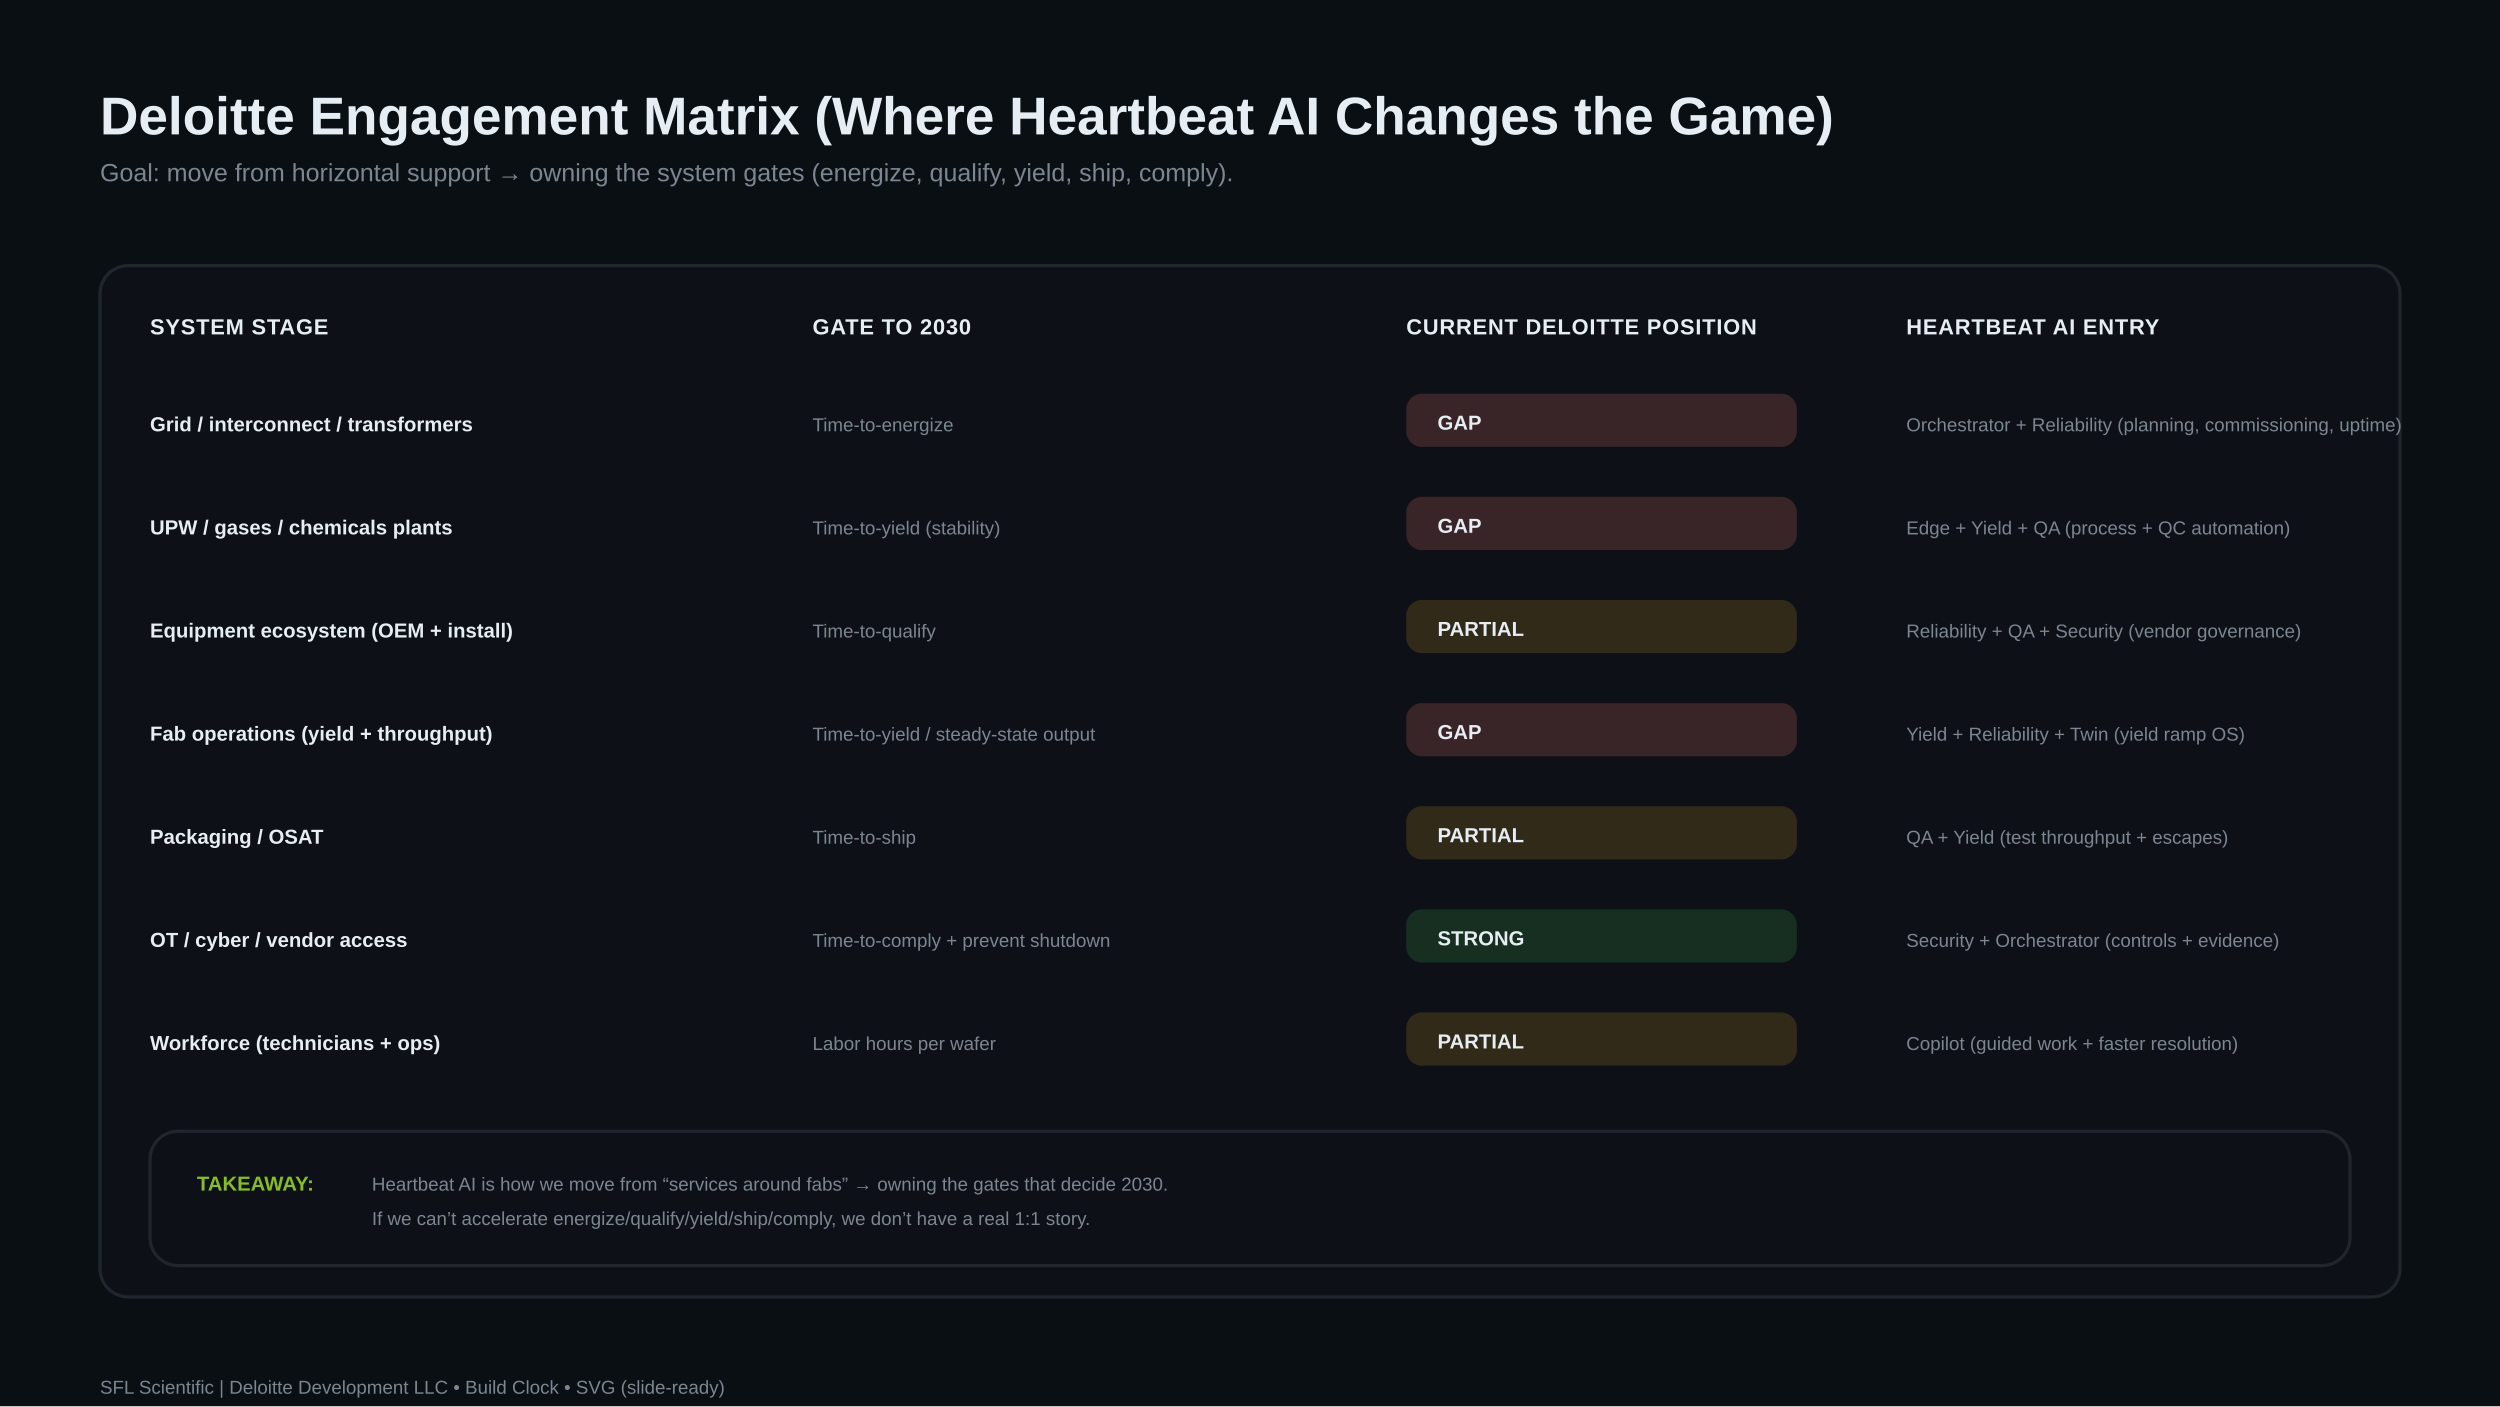
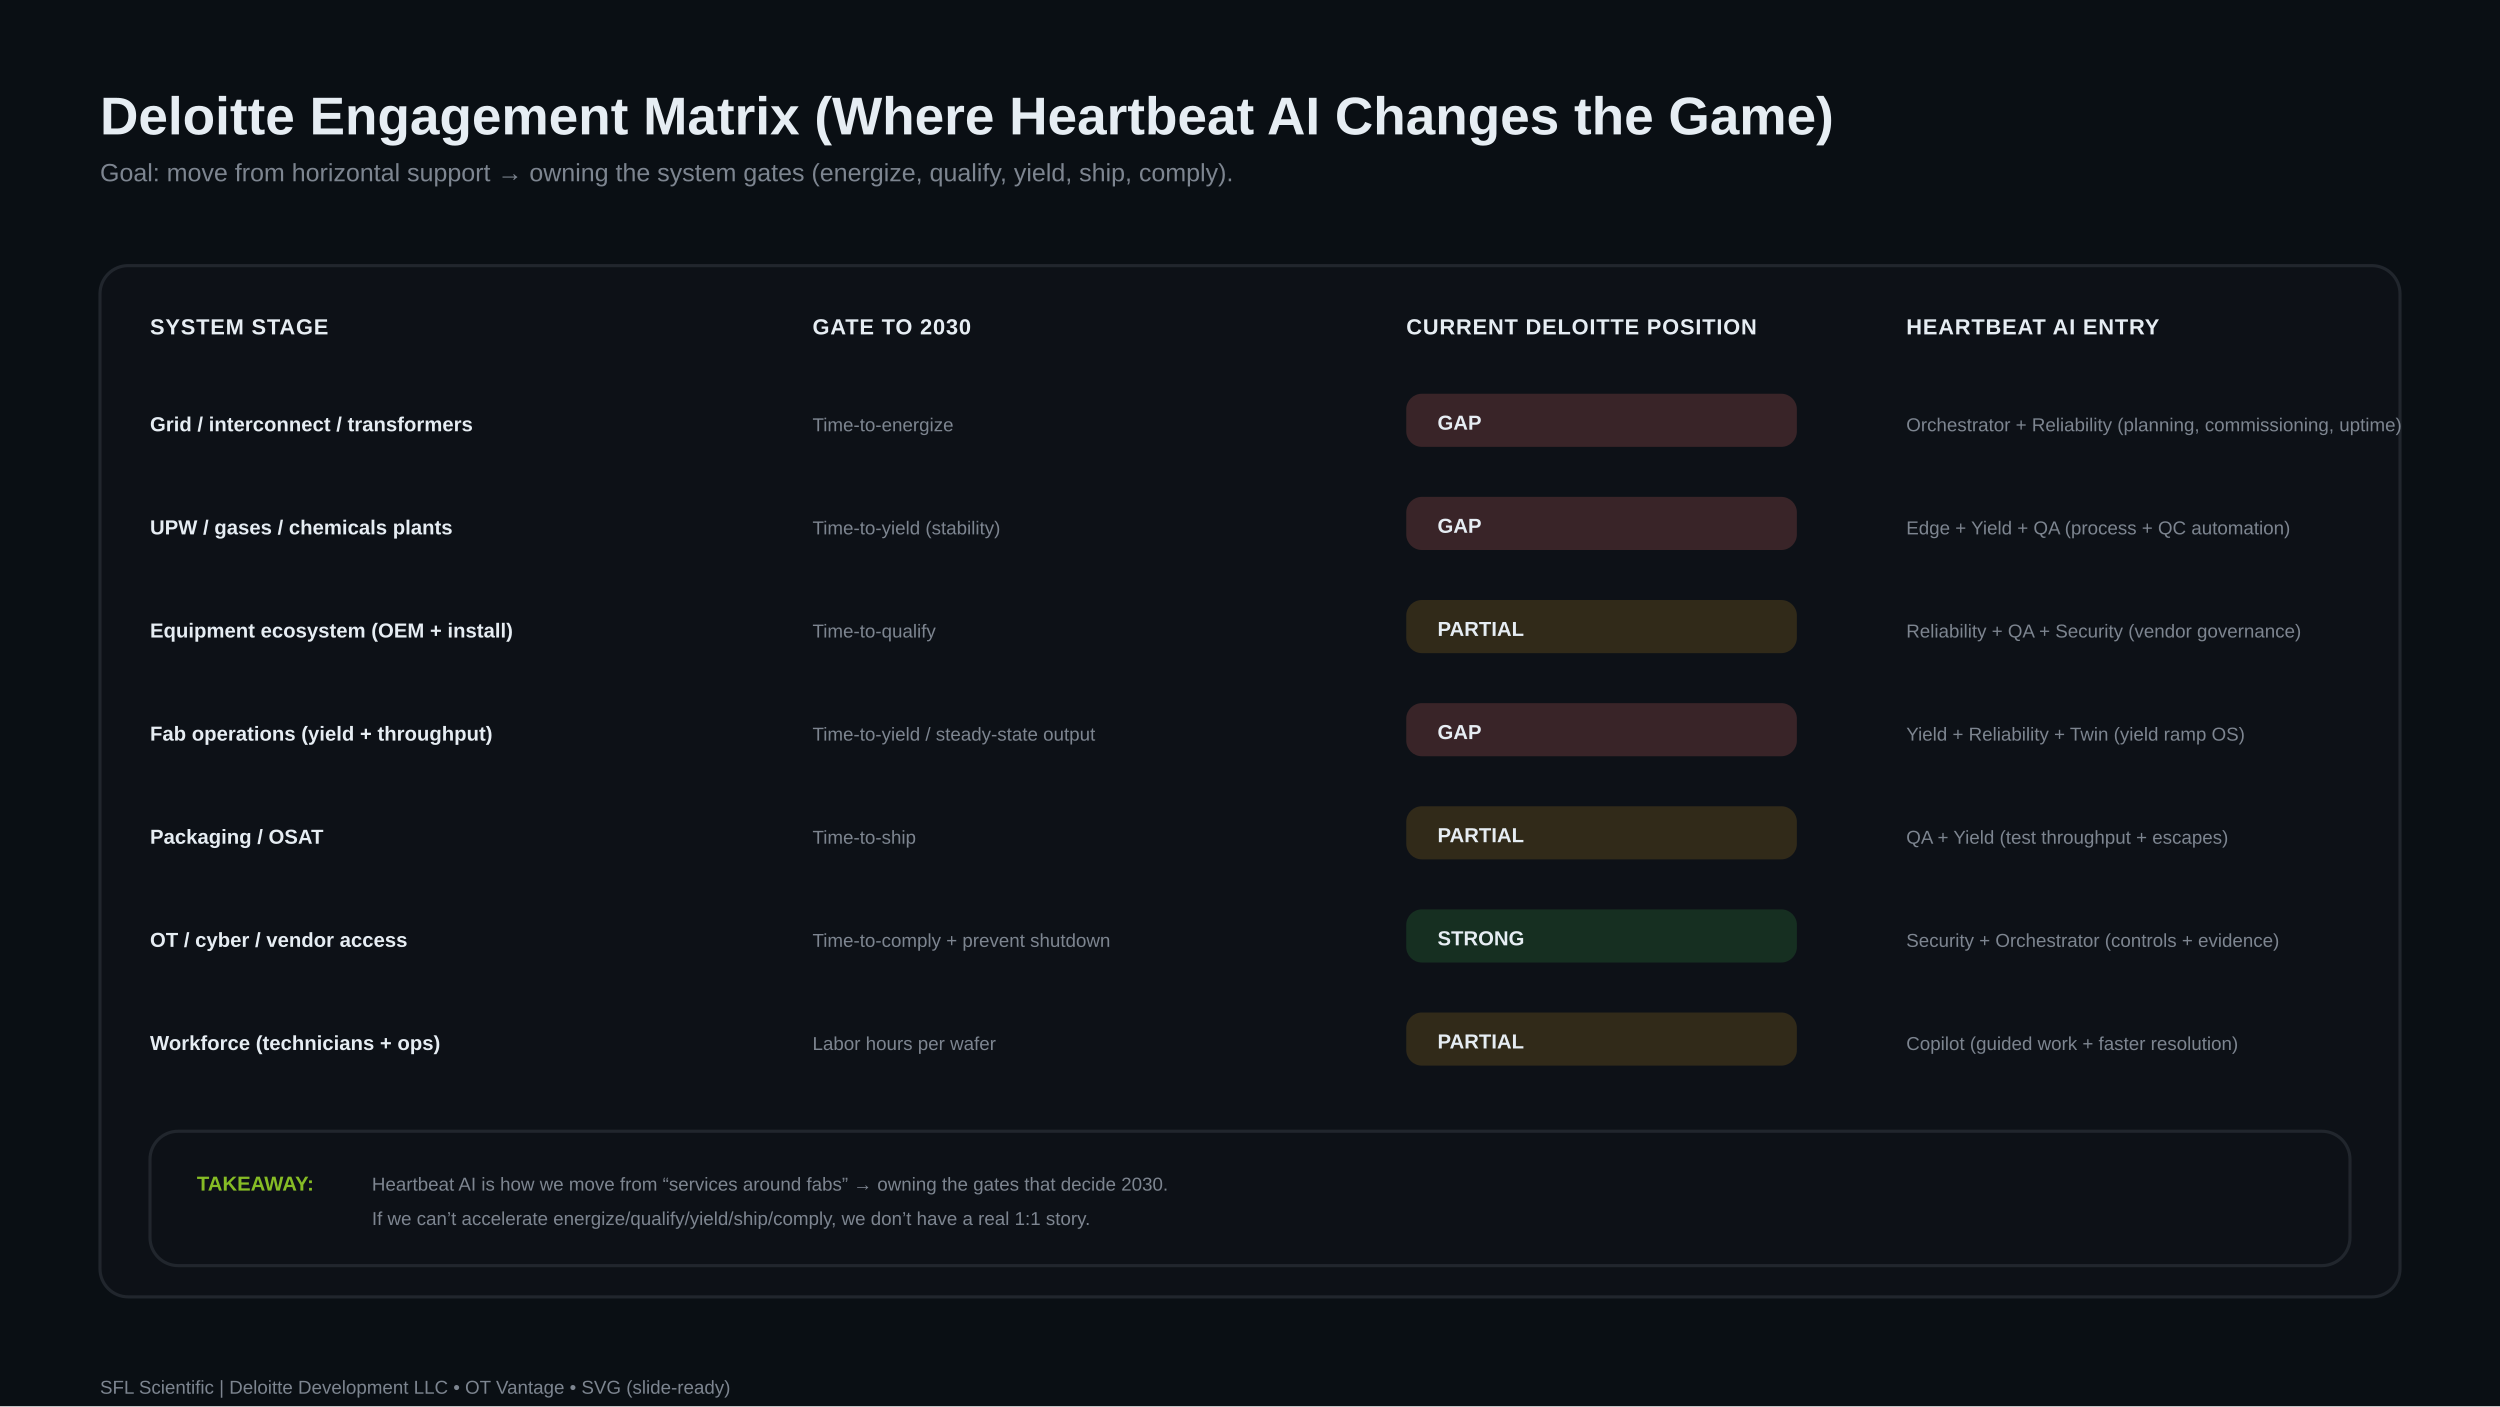
<svg xmlns="http://www.w3.org/2000/svg" width="1600" height="900" viewBox="0 0 1600 900">
  <defs>
    <style>
      .bg { fill:#0a0f14; }
      .title { fill:#e6edf3; font:700 34px "Segoe UI", Arial, sans-serif; }
      .subtitle { fill:#7d8590; font:500 16px "Segoe UI", Arial, sans-serif; }
      .card { fill:#0d1117; stroke:#21262d; stroke-width:2; }
      .hdr { fill:#e6edf3; font:700 14px "Segoe UI", Arial, sans-serif; letter-spacing:0.5px; }
      .txt { fill:#e6edf3; font:600 13px "Segoe UI", Arial, sans-serif; }
      .small { fill:#7d8590; font:500 12px "Segoe UI", Arial, sans-serif; }
      .ok { fill:#3fb950; }
      .gap { fill:#ff7b72; }
      .mid { fill:#d29922; }
      .pill { opacity:0.18; }
      .accentText { fill:#86BC25; font:700 13px "Segoe UI", Arial, sans-serif; }
    </style>
  </defs>
  <rect class="bg" width="1600" height="900" />
  <text class="title" x="64" y="86">Deloitte Engagement Matrix (Where Heartbeat AI Changes the Game)</text>
  <text class="subtitle" x="64" y="116">Goal: move from horizontal support → owning the system gates (energize, qualify, yield, ship, comply).</text>
  <rect class="card" x="64" y="170" width="1472" height="660" rx="18" />
  <text class="hdr" x="96" y="214">SYSTEM STAGE</text>
  <text class="hdr" x="520" y="214">GATE TO 2030</text>
  <text class="hdr" x="900" y="214">CURRENT DELOITTE POSITION</text>
  <text class="hdr" x="1220" y="214">HEARTBEAT AI ENTRY</text>
  <text class="txt" x="96" y="276">Grid / interconnect / transformers</text>
  <text class="small" x="520" y="276">Time-to-energize</text>
  <rect class="gap pill" x="900" y="252" width="250" height="34" rx="10" />
  <text class="txt" x="920" y="275" fill="#ff7b72">GAP</text>
  <text class="small" x="1220" y="276">Orchestrator + Reliability (planning, commissioning, uptime)</text>
  <text class="txt" x="96" y="342">UPW / gases / chemicals plants</text>
  <text class="small" x="520" y="342">Time-to-yield (stability)</text>
  <rect class="gap pill" x="900" y="318" width="250" height="34" rx="10" />
  <text class="txt" x="920" y="341" fill="#ff7b72">GAP</text>
  <text class="small" x="1220" y="342">Edge + Yield + QA (process + QC automation)</text>
  <text class="txt" x="96" y="408">Equipment ecosystem (OEM + install)</text>
  <text class="small" x="520" y="408">Time-to-qualify</text>
  <rect class="mid pill" x="900" y="384" width="250" height="34" rx="10" />
  <text class="txt" x="920" y="407" fill="#d29922">PARTIAL</text>
  <text class="small" x="1220" y="408">Reliability + QA + Security (vendor governance)</text>
  <text class="txt" x="96" y="474">Fab operations (yield + throughput)</text>
  <text class="small" x="520" y="474">Time-to-yield / steady-state output</text>
  <rect class="gap pill" x="900" y="450" width="250" height="34" rx="10" />
  <text class="txt" x="920" y="473" fill="#ff7b72">GAP</text>
  <text class="small" x="1220" y="474">Yield + Reliability + Twin (yield ramp OS)</text>
  <text class="txt" x="96" y="540">Packaging / OSAT</text>
  <text class="small" x="520" y="540">Time-to-ship</text>
  <rect class="mid pill" x="900" y="516" width="250" height="34" rx="10" />
  <text class="txt" x="920" y="539" fill="#d29922">PARTIAL</text>
  <text class="small" x="1220" y="540">QA + Yield (test throughput + escapes)</text>
  <text class="txt" x="96" y="606">OT / cyber / vendor access</text>
  <text class="small" x="520" y="606">Time-to-comply + prevent shutdown</text>
  <rect class="ok pill" x="900" y="582" width="250" height="34" rx="10" />
  <text class="txt" x="920" y="605" fill="#3fb950">STRONG</text>
  <text class="small" x="1220" y="606">Security + Orchestrator (controls + evidence)</text>
  <text class="txt" x="96" y="672">Workforce (technicians + ops)</text>
  <text class="small" x="520" y="672">Labor hours per wafer</text>
  <rect class="mid pill" x="900" y="648" width="250" height="34" rx="10" />
  <text class="txt" x="920" y="671" fill="#d29922">PARTIAL</text>
  <text class="small" x="1220" y="672">Copilot (guided work + faster resolution)</text>
  <rect class="card" x="96" y="724" width="1408" height="86" rx="18" />
  <text class="accentText" x="126" y="762">TAKEAWAY:</text>
  <text class="small" x="238" y="762">Heartbeat AI is how we move from “services around fabs” → owning the gates that decide 2030.</text>
  <text class="small" x="238" y="784">If we can’t accelerate energize/qualify/yield/ship/comply, we don’t have a real 1:1 story.</text>
-   <text class="small" x="64" y="892">SFL Scientific | Deloitte Development LLC • Build Clock • SVG (slide-ready)</text>
+   <text class="small" x="64" y="892">SFL Scientific | Deloitte Development LLC • OT Vantage • SVG (slide-ready)</text>
</svg>
